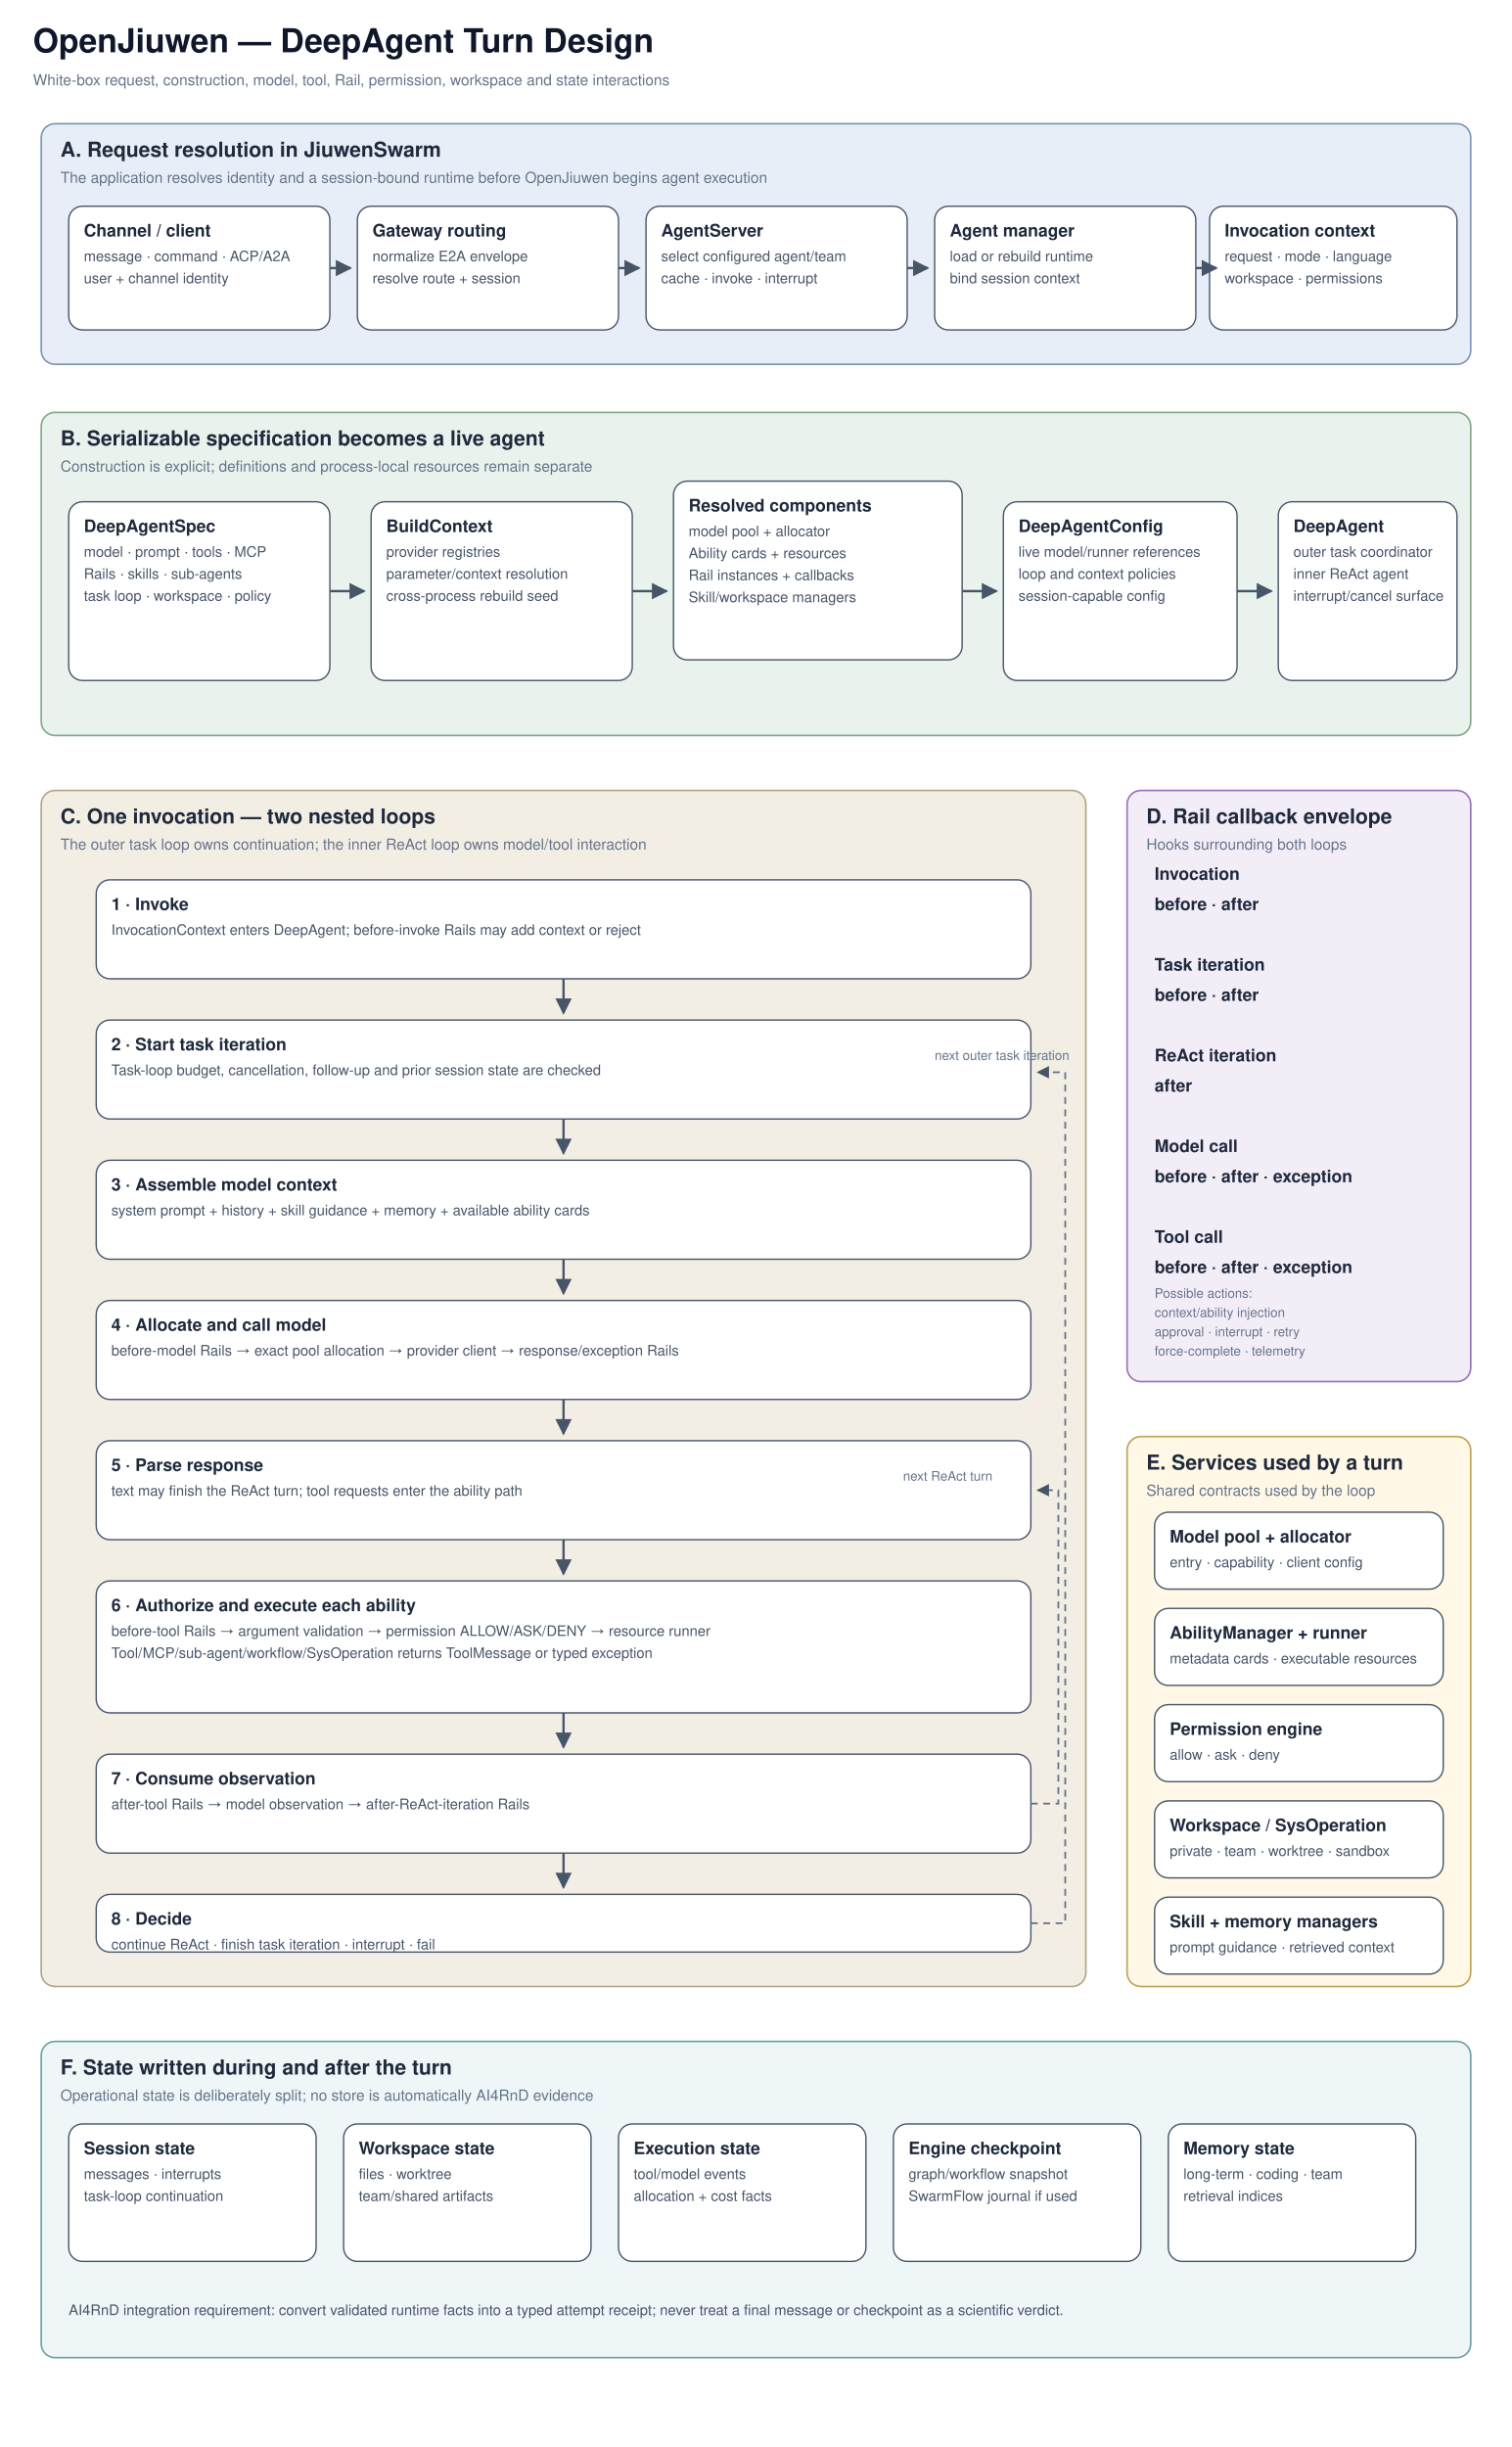
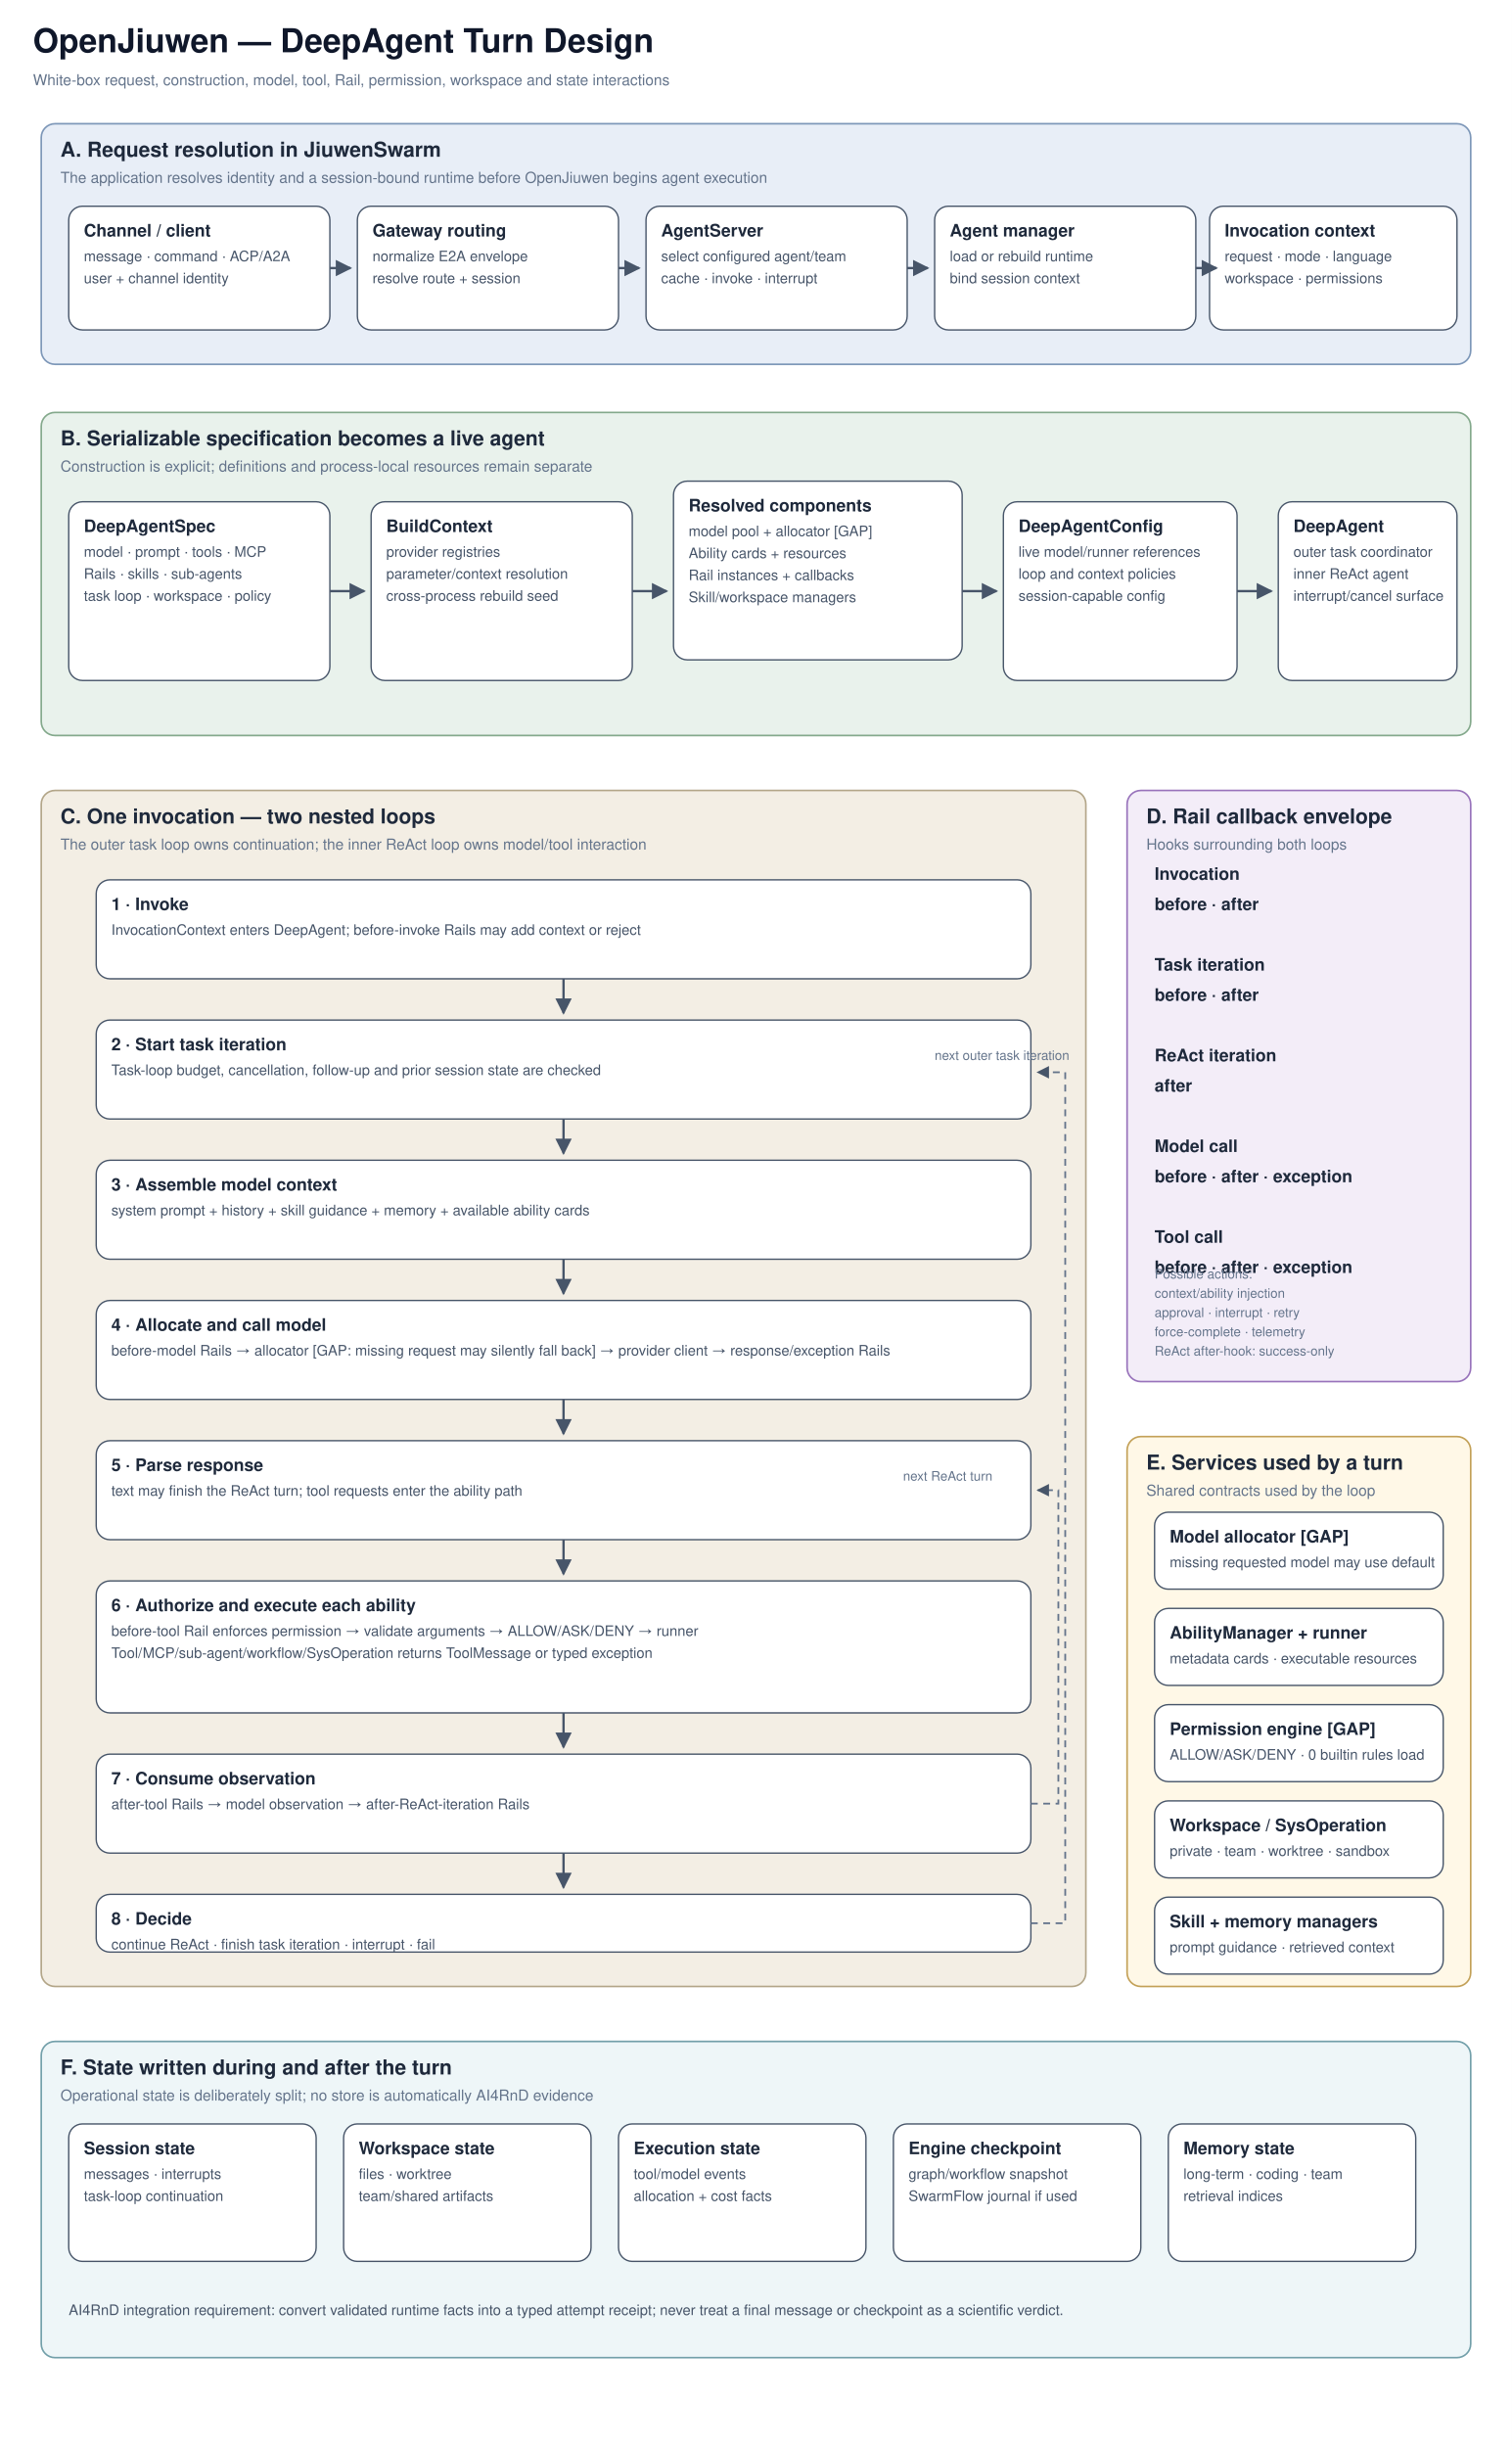
<svg xmlns="http://www.w3.org/2000/svg" width="1100" height="1780" viewBox="0 0 1100 1780" font-family="Helvetica,Arial,'Segoe UI',sans-serif" role="img" aria-labelledby="title desc">
  <defs>
    <marker id="arr" viewBox="0 0 10 10" refX="9" refY="5" markerWidth="7" markerHeight="7" orient="auto-start-reverse">
      <path d="M0 0 L10 5 L0 10 Z" fill="#475569" />
    </marker>
  </defs>
  <style>.title{font-size:24px;font-weight:700;fill:#0f172a}.h{font-size:15px;font-weight:700;fill:#1e293b}.n{font-size:12.5px;font-weight:700;fill:#1e293b}.s{font-size:10.5px;fill:#475569}.m{font-size:11px;fill:#64748b}.tiny{font-size:9.5px;fill:#64748b}.tag{font-size:10px;font-weight:700;fill:#475569;letter-spacing:.04em}.flow{stroke:#475569;stroke-width:1.7;fill:none;marker-end:url(#arr)}.flow2{stroke:#475569;stroke-width:1.7;fill:none;marker-start:url(#arr);marker-end:url(#arr)}.dash{stroke:#64748b;stroke-width:1.3;stroke-dasharray:5 4;fill:none;marker-end:url(#arr)}.box{fill:#fff;stroke:#64748b;stroke-width:1;rx:7}</style>
  <rect width="1100" height="1780" fill="#fff" />
  <text x="24" y="38" class="title">OpenJiuwen — DeepAgent Turn Design</text>
  <text x="24" y="62" class="m">White-box request, construction, model, tool, Rail, permission, workspace and state interactions</text>
  <rect x="30" y="90" width="1040" height="175" rx="10" fill="#e8eef7" stroke="#7d97b8" stroke-width="1.2" />
  <text x="44" y="114" class="h">A. Request resolution in JiuwenSwarm</text>
  <text x="44" y="133" class="m">The application resolves identity and a session-bound runtime before OpenJiuwen begins agent execution</text>
  <rect x="50" y="150" width="190" height="90" rx="10" fill="#fff" stroke="#475569" stroke-width="1" />
  <text x="61" y="172" class="n">Channel / client</text>
  <text x="61" y="190" class="s">message · command · ACP/A2A</text>
  <text x="61" y="206" class="s">user + channel identity</text>
  <rect x="260" y="150" width="190" height="90" rx="10" fill="#fff" stroke="#475569" stroke-width="1" />
  <text x="271" y="172" class="n">Gateway routing</text>
  <text x="271" y="190" class="s">normalize E2A envelope</text>
  <text x="271" y="206" class="s">resolve route + session</text>
  <rect x="470" y="150" width="190" height="90" rx="10" fill="#fff" stroke="#475569" stroke-width="1" />
  <text x="481" y="172" class="n">AgentServer</text>
  <text x="481" y="190" class="s">select configured agent/team</text>
  <text x="481" y="206" class="s">cache · invoke · interrupt</text>
  <rect x="680" y="150" width="190" height="90" rx="10" fill="#fff" stroke="#475569" stroke-width="1" />
  <text x="691" y="172" class="n">Agent manager</text>
  <text x="691" y="190" class="s">load or rebuild runtime</text>
  <text x="691" y="206" class="s">bind session context</text>
  <rect x="880" y="150" width="180" height="90" rx="10" fill="#fff" stroke="#475569" stroke-width="1" />
  <text x="891" y="172" class="n">Invocation context</text>
  <text x="891" y="190" class="s">request · mode · language</text>
  <text x="891" y="206" class="s">workspace · permissions</text>
  <path d="M240 195 H255" class="flow" />
  <path d="M450 195 H465" class="flow" />
  <path d="M660 195 H675" class="flow" />
  <path d="M870 195 H885" class="flow" />
  <rect x="30" y="300" width="1040" height="235" rx="10" fill="#e9f2ec" stroke="#84a98c" stroke-width="1.2" />
  <text x="44" y="324" class="h">B. Serializable specification becomes a live agent</text>
  <text x="44" y="343" class="m">Construction is explicit; definitions and process-local resources remain separate</text>
  <rect x="50" y="365" width="190" height="130" rx="10" fill="#fff" stroke="#475569" stroke-width="1" />
  <text x="61" y="387" class="n">DeepAgentSpec</text>
  <text x="61" y="405" class="s">model · prompt · tools · MCP</text>
  <text x="61" y="421" class="s">Rails · skills · sub-agents</text>
  <text x="61" y="437" class="s">task loop · workspace · policy</text>
  <rect x="270" y="365" width="190" height="130" rx="10" fill="#fff" stroke="#475569" stroke-width="1" />
  <text x="281" y="387" class="n">BuildContext</text>
  <text x="281" y="405" class="s">provider registries</text>
  <text x="281" y="421" class="s">parameter/context resolution</text>
  <text x="281" y="437" class="s">cross-process rebuild seed</text>
  <rect x="490" y="350" width="210" height="130" rx="10" fill="#fff" stroke="#475569" stroke-width="1" />
  <text x="501" y="372" class="n">Resolved components</text>
-   <text x="501" y="390" class="s">model pool + allocator</text>
+   <text x="501" y="390" class="s">model pool + allocator [GAP]</text>
  <text x="501" y="406" class="s">Ability cards + resources</text>
  <text x="501" y="422" class="s">Rail instances + callbacks</text>
  <text x="501" y="438" class="s">Skill/workspace managers</text>
  <rect x="730" y="365" width="170" height="130" rx="10" fill="#fff" stroke="#475569" stroke-width="1" />
  <text x="741" y="387" class="n">DeepAgentConfig</text>
  <text x="741" y="405" class="s">live model/runner references</text>
  <text x="741" y="421" class="s">loop and context policies</text>
  <text x="741" y="437" class="s">session-capable config</text>
  <rect x="930" y="365" width="130" height="130" rx="10" fill="#fff" stroke="#475569" stroke-width="1" />
  <text x="941" y="387" class="n">DeepAgent</text>
  <text x="941" y="405" class="s">outer task coordinator</text>
  <text x="941" y="421" class="s">inner ReAct agent</text>
  <text x="941" y="437" class="s">interrupt/cancel surface</text>
  <path d="M240 430 H265" class="flow" />
  <path d="M460 430 H485" class="flow" />
  <path d="M700 430 H725" class="flow" />
  <path d="M900 430 H925" class="flow" />
  <rect x="30" y="575" width="760" height="870" rx="10" fill="#f3eee4" stroke="#b3a689" stroke-width="1.2" />
  <text x="44" y="599" class="h">C. One invocation — two nested loops</text>
  <text x="44" y="618" class="m">The outer task loop owns continuation; the inner ReAct loop owns model/tool interaction</text>
  <rect x="70" y="640" width="680" height="72" rx="10" fill="#fff" stroke="#475569" stroke-width="1" />
  <text x="81" y="662" class="n">1 · Invoke</text>
  <text x="81" y="680" class="s">InvocationContext enters DeepAgent; before-invoke Rails may add context or reject</text>
  <rect x="70" y="742" width="680" height="72" rx="10" fill="#fff" stroke="#475569" stroke-width="1" />
  <text x="81" y="764" class="n">2 · Start task iteration</text>
  <text x="81" y="782" class="s">Task-loop budget, cancellation, follow-up and prior session state are checked</text>
  <rect x="70" y="844" width="680" height="72" rx="10" fill="#fff" stroke="#475569" stroke-width="1" />
  <text x="81" y="866" class="n">3 · Assemble model context</text>
  <text x="81" y="884" class="s">system prompt + history + skill guidance + memory + available ability cards</text>
  <rect x="70" y="946" width="680" height="72" rx="10" fill="#fff" stroke="#475569" stroke-width="1" />
  <text x="81" y="968" class="n">4 · Allocate and call model</text>
-   <text x="81" y="986" class="s">before-model Rails → exact pool allocation → provider client → response/exception Rails</text>
+   <text x="81" y="986" class="s">before-model Rails → allocator [GAP: missing request may silently fall back] → provider client → response/exception Rails</text>
  <rect x="70" y="1048" width="680" height="72" rx="10" fill="#fff" stroke="#475569" stroke-width="1" />
  <text x="81" y="1070" class="n">5 · Parse response</text>
  <text x="81" y="1088" class="s">text may finish the ReAct turn; tool requests enter the ability path</text>
  <rect x="70" y="1150" width="680" height="96" rx="10" fill="#fff" stroke="#475569" stroke-width="1" />
  <text x="81" y="1172" class="n">6 · Authorize and execute each ability</text>
-   <text x="81" y="1190" class="s">before-tool Rails → argument validation → permission ALLOW/ASK/DENY → resource runner</text>
+   <text x="81" y="1190" class="s">before-tool Rail enforces permission → validate arguments → ALLOW/ASK/DENY → runner</text>
  <text x="81" y="1206" class="s">Tool/MCP/sub-agent/workflow/SysOperation returns ToolMessage or typed exception</text>
  <rect x="70" y="1276" width="680" height="72" rx="10" fill="#fff" stroke="#475569" stroke-width="1" />
  <text x="81" y="1298" class="n">7 · Consume observation</text>
  <text x="81" y="1316" class="s">after-tool Rails → model observation → after-ReAct-iteration Rails</text>
  <rect x="70" y="1378" width="680" height="42" rx="10" fill="#fff" stroke="#475569" stroke-width="1" />
  <text x="81" y="1400" class="n">8 · Decide</text>
  <text x="81" y="1418" class="s">continue ReAct · finish task iteration · interrupt · fail</text>
  <path d="M410 712 V737" class="flow" />
  <path d="M410 814 V839" class="flow" />
  <path d="M410 916 V941" class="flow" />
  <path d="M410 1018 V1043" class="flow" />
  <path d="M410 1120 V1145" class="flow" />
  <path d="M410 1246 V1271" class="flow" />
  <path d="M410 1348 V1373" class="flow" />
  <path d="M750 1399 H775 V780 H755" class="dash" />
  <text x="680" y="771" class="tiny">next outer task iteration</text>
  <path d="M750 1312 H770 V1084 H755" class="dash" />
  <text x="657" y="1077" class="tiny">next ReAct turn</text>
  <rect x="820" y="575" width="250" height="430" rx="10" fill="#f3edf8" stroke="#9873bb" stroke-width="1.2" />
  <text x="834" y="599" class="h">D. Rail callback envelope</text>
  <text x="834" y="618" class="m">Hooks surrounding both loops</text>
  <text x="840" y="640" class="n">Invocation</text>
  <text x="840" y="662" class="n">before · after</text>
  <text x="840" y="684" class="n" />
  <text x="840" y="706" class="n">Task iteration</text>
  <text x="840" y="728" class="n">before · after</text>
  <text x="840" y="750" class="n" />
  <text x="840" y="772" class="n">ReAct iteration</text>
  <text x="840" y="794" class="n">after</text>
  <text x="840" y="816" class="n" />
  <text x="840" y="838" class="n">Model call</text>
  <text x="840" y="860" class="n">before · after · exception</text>
  <text x="840" y="882" class="n" />
  <text x="840" y="904" class="n">Tool call</text>
  <text x="840" y="926" class="n">before · after · exception</text>
-   <text x="840" y="944" class="tiny">Possible actions:</text>
-   <text x="840" y="958" class="tiny">context/ability injection</text>
-   <text x="840" y="972" class="tiny">approval · interrupt · retry</text>
-   <text x="840" y="986" class="tiny">force-complete · telemetry</text>
+   <text x="840" y="930" class="tiny">Possible actions:</text>
+   <text x="840" y="944" class="tiny">context/ability injection</text>
+   <text x="840" y="958" class="tiny">approval · interrupt · retry</text>
+   <text x="840" y="972" class="tiny">force-complete · telemetry</text>
+   <text x="840" y="986" class="tiny">ReAct after-hook: success-only</text>
  <rect x="820" y="1045" width="250" height="400" rx="10" fill="#fff8e7" stroke="#c3a158" stroke-width="1.2" />
  <text x="834" y="1069" class="h">E. Services used by a turn</text>
  <text x="834" y="1088" class="m">Shared contracts used by the loop</text>
  <rect x="840" y="1100" width="210" height="56" rx="10" fill="#fff" stroke="#475569" stroke-width="1" />
-   <text x="851" y="1122" class="n">Model pool + allocator</text>
-   <text x="851" y="1140" class="s">entry · capability · client config</text>
+   <text x="851" y="1122" class="n">Model allocator [GAP]</text>
+   <text x="851" y="1140" class="s">missing requested model may use default</text>
  <rect x="840" y="1170" width="210" height="56" rx="10" fill="#fff" stroke="#475569" stroke-width="1" />
  <text x="851" y="1192" class="n">AbilityManager + runner</text>
  <text x="851" y="1210" class="s">metadata cards · executable resources</text>
  <rect x="840" y="1240" width="210" height="56" rx="10" fill="#fff" stroke="#475569" stroke-width="1" />
-   <text x="851" y="1262" class="n">Permission engine</text>
-   <text x="851" y="1280" class="s">allow · ask · deny</text>
+   <text x="851" y="1262" class="n">Permission engine [GAP]</text>
+   <text x="851" y="1280" class="s">ALLOW/ASK/DENY · 0 builtin rules load</text>
  <rect x="840" y="1310" width="210" height="56" rx="10" fill="#fff" stroke="#475569" stroke-width="1" />
  <text x="851" y="1332" class="n">Workspace / SysOperation</text>
  <text x="851" y="1350" class="s">private · team · worktree · sandbox</text>
  <rect x="840" y="1380" width="210" height="56" rx="10" fill="#fff" stroke="#475569" stroke-width="1" />
  <text x="851" y="1402" class="n">Skill + memory managers</text>
  <text x="851" y="1420" class="s">prompt guidance · retrieved context</text>
  <rect x="30" y="1485" width="1040" height="230" rx="10" fill="#eef6f8" stroke="#73a0aa" stroke-width="1.2" />
  <text x="44" y="1509" class="h">F. State written during and after the turn</text>
  <text x="44" y="1528" class="m">Operational state is deliberately split; no store is automatically AI4RnD evidence</text>
  <rect x="50" y="1545" width="180" height="100" rx="10" fill="#fff" stroke="#475569" stroke-width="1" />
  <text x="61" y="1567" class="n">Session state</text>
  <text x="61" y="1585" class="s">messages · interrupts</text>
  <text x="61" y="1601" class="s">task-loop continuation</text>
  <rect x="250" y="1545" width="180" height="100" rx="10" fill="#fff" stroke="#475569" stroke-width="1" />
  <text x="261" y="1567" class="n">Workspace state</text>
  <text x="261" y="1585" class="s">files · worktree</text>
  <text x="261" y="1601" class="s">team/shared artifacts</text>
  <rect x="450" y="1545" width="180" height="100" rx="10" fill="#fff" stroke="#475569" stroke-width="1" />
  <text x="461" y="1567" class="n">Execution state</text>
  <text x="461" y="1585" class="s">tool/model events</text>
  <text x="461" y="1601" class="s">allocation + cost facts</text>
  <rect x="650" y="1545" width="180" height="100" rx="10" fill="#fff" stroke="#475569" stroke-width="1" />
  <text x="661" y="1567" class="n">Engine checkpoint</text>
  <text x="661" y="1585" class="s">graph/workflow snapshot</text>
  <text x="661" y="1601" class="s">SwarmFlow journal if used</text>
  <rect x="850" y="1545" width="180" height="100" rx="10" fill="#fff" stroke="#475569" stroke-width="1" />
  <text x="861" y="1567" class="n">Memory state</text>
  <text x="861" y="1585" class="s">long-term · coding · team</text>
  <text x="861" y="1601" class="s">retrieval indices</text>
  <text x="50" y="1684" class="s">AI4RnD integration requirement: convert validated runtime facts into a typed attempt receipt; never treat a final message or checkpoint as a scientific verdict.</text>
</svg>
